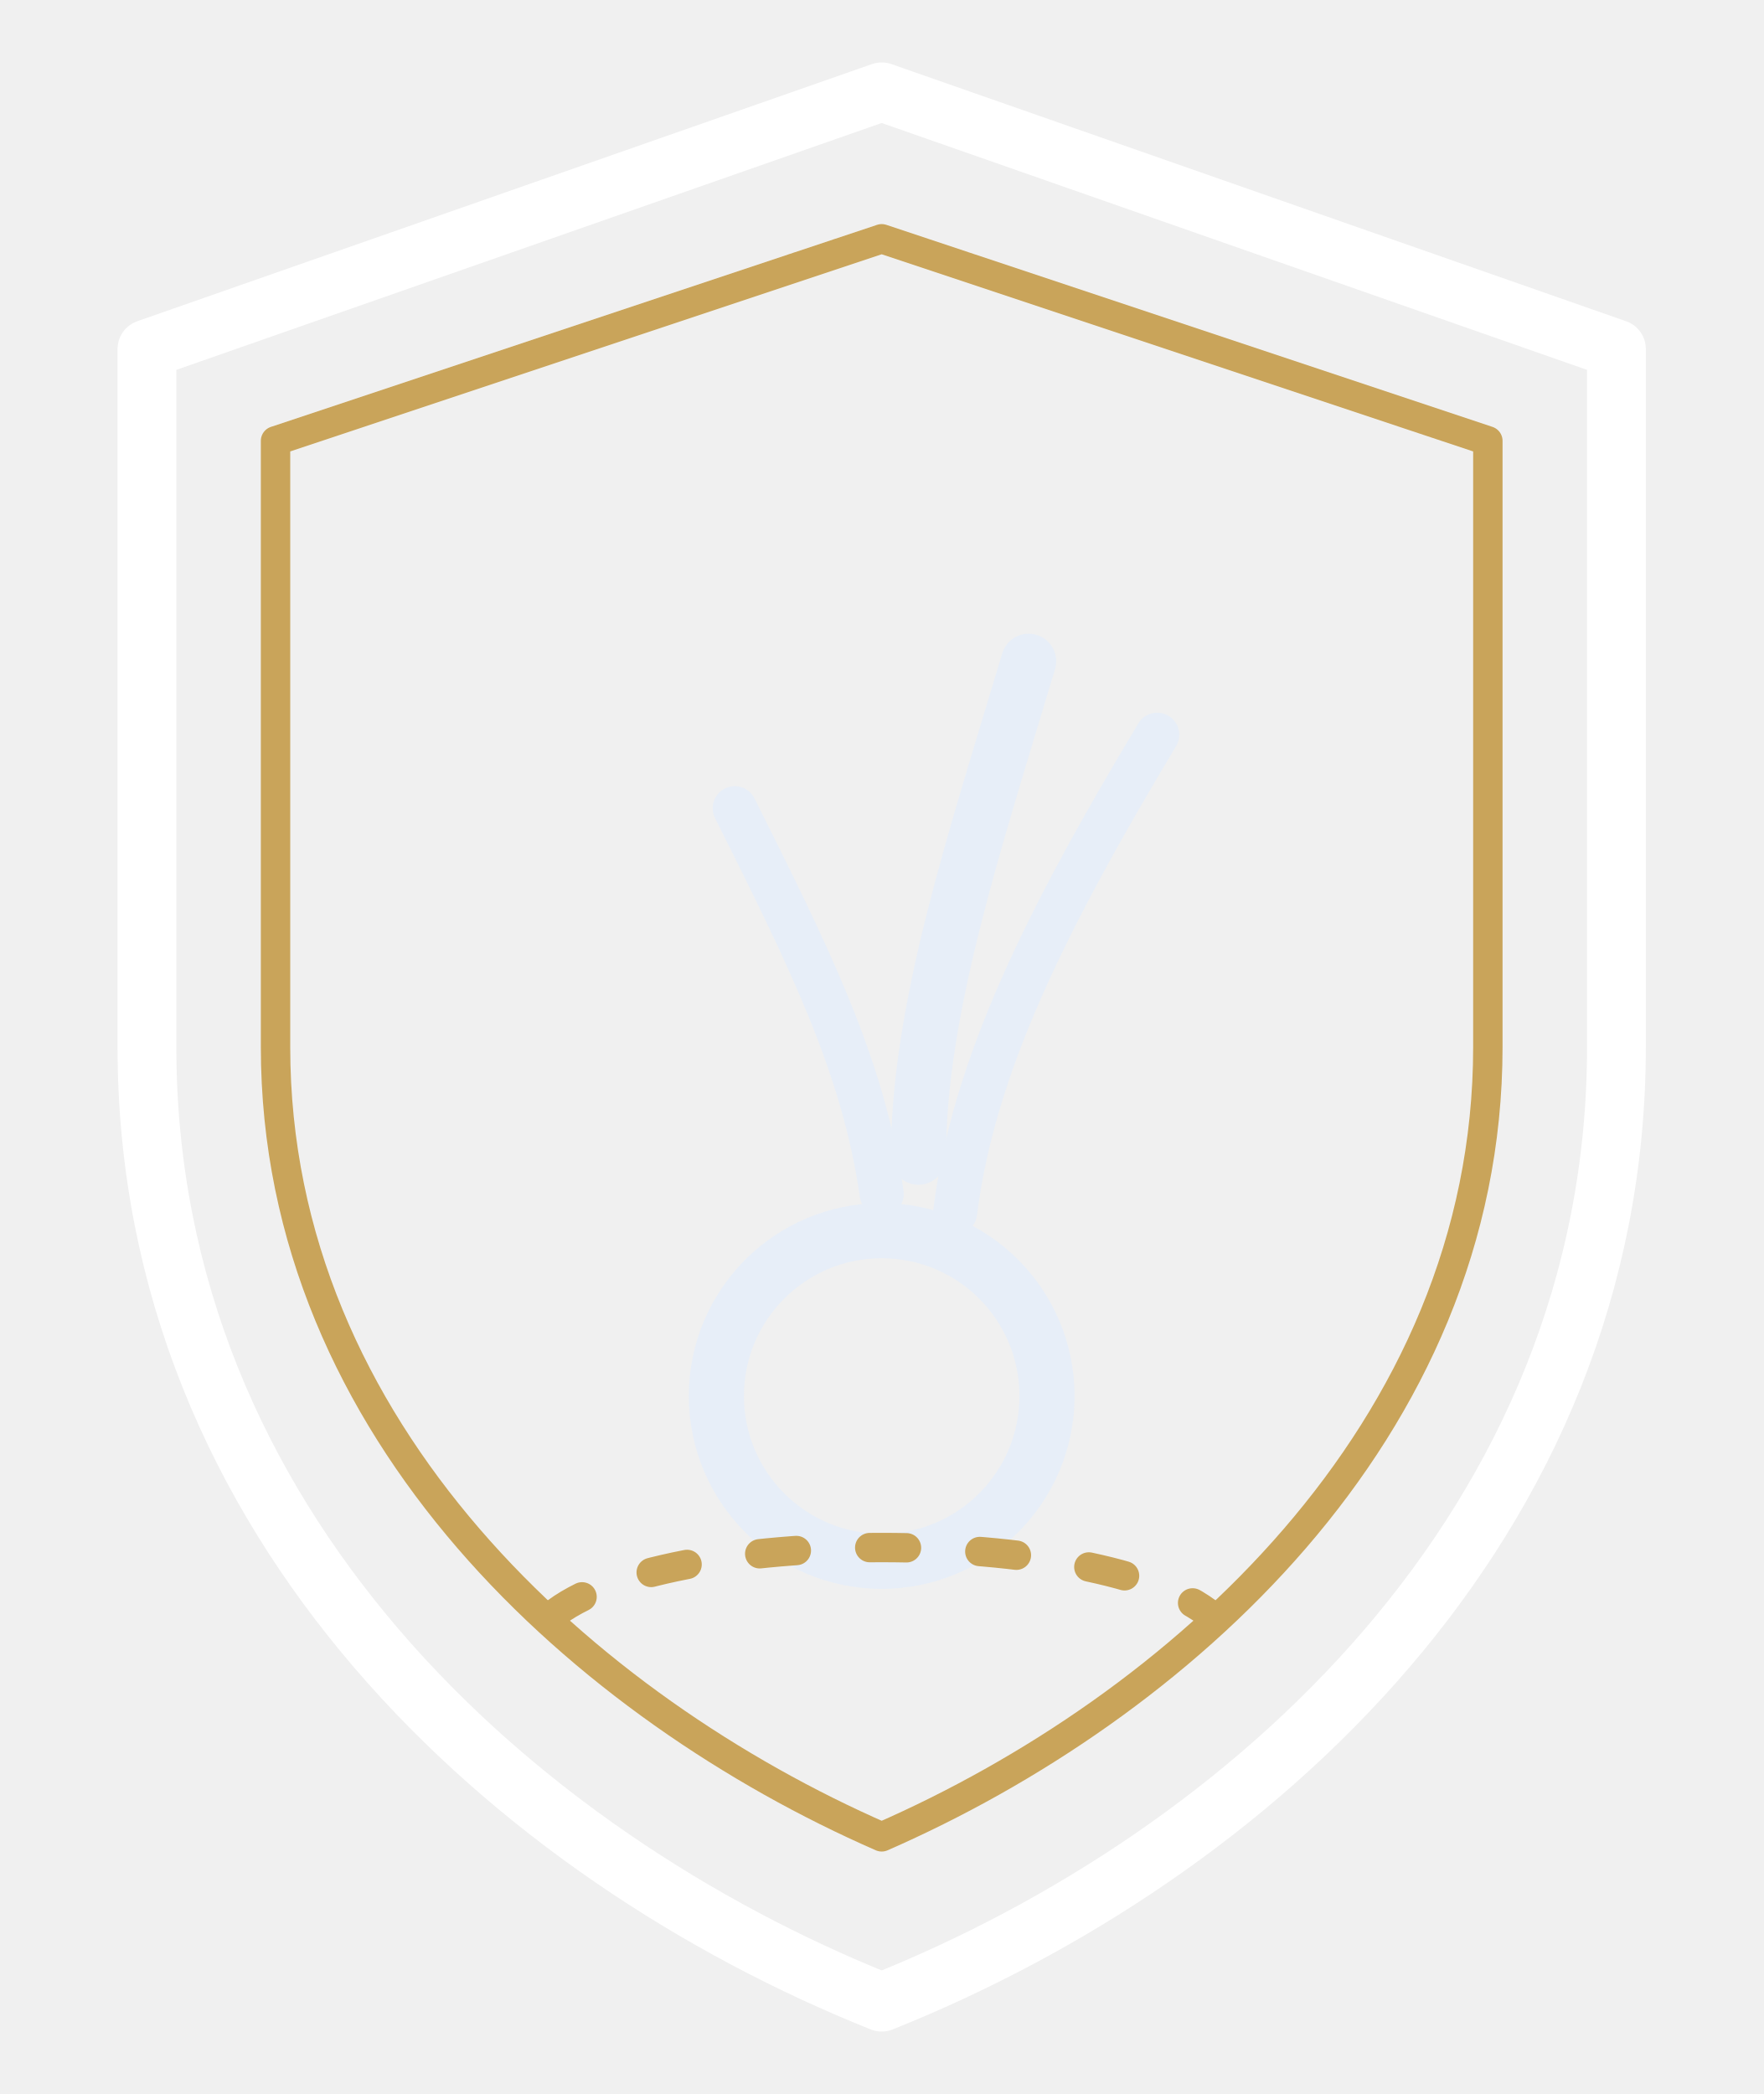
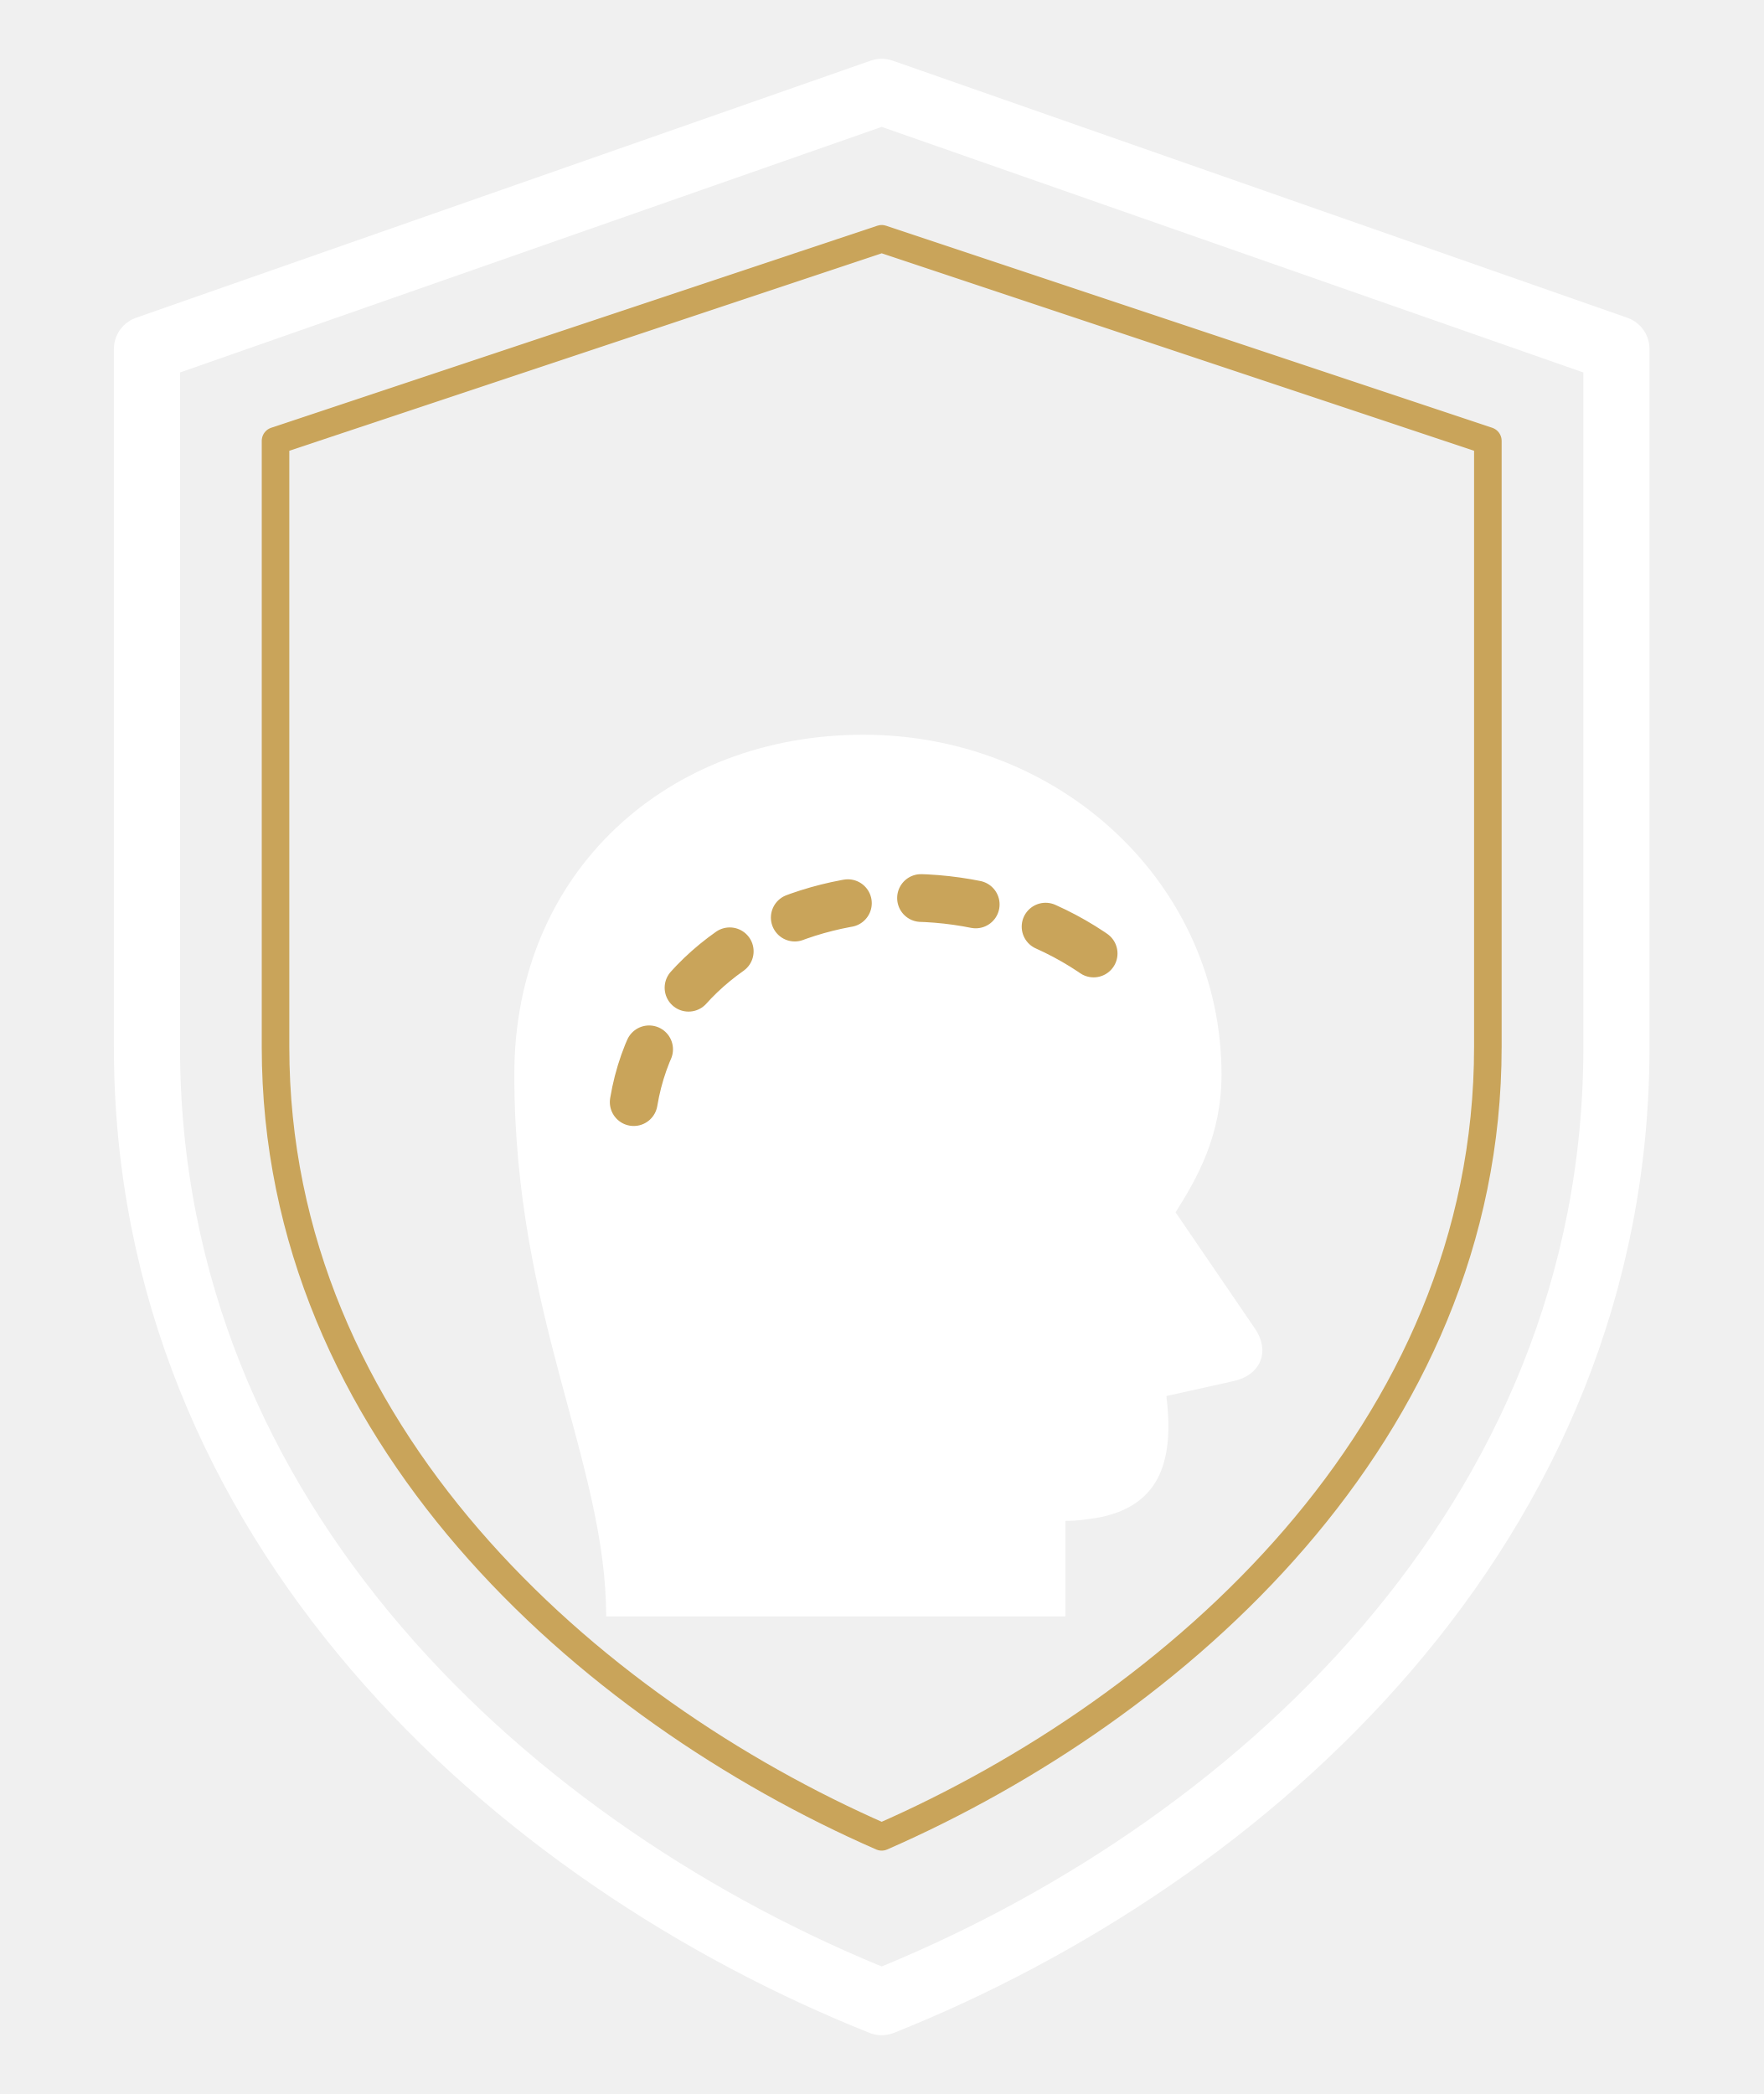
<svg xmlns="http://www.w3.org/2000/svg" viewBox="0 0 96 114" role="img" aria-label="Wappen Haartransplantation">
-   <path d="M48 5 L88 19 V57 C88 83 68 101 48 109 C28 101 8 83 8 57 V19 Z" fill="none" stroke="#FFFFFF" stroke-width="3.2" stroke-linejoin="round" />
-   <path d="M48 13 L81 24 V57 C81 78 64 93 48 100 C32 93 15 78 15 57 V24 Z" fill="none" stroke="#C9A45A" stroke-width="1.6" stroke-linejoin="round" />
-   <path d="M56 36c-3 10-6 19-6 27" fill="none" stroke="#E7EEF8" stroke-width="3" stroke-linecap="round" />
-   <path d="M63 40c-6 10-10 18-11 26" fill="none" stroke="#E7EEF8" stroke-width="2.4" stroke-linecap="round" />
-   <path d="M40 44c4 8 7 14 8 21" fill="none" stroke="#E7EEF8" stroke-width="2.4" stroke-linecap="round" />
-   <circle cx="48" cy="76" r="9" fill="none" stroke="#E7EEF8" stroke-width="3" />
-   <path d="M30 88c6-5 30-5 36 0" fill="none" stroke="#C9A45A" stroke-width="1.6" stroke-linecap="round" stroke-dasharray="2 4" />
+   <path d="M48 5 L88 19 V57 C88 83 68 101 48 109 C28 101 8 83 8 57 V19 Z" fill="none" stroke="#FFFFFF" stroke-width="3.6" stroke-linejoin="round" />
+   <path d="M48 13 L81 24 V57 C81 78 64 93 48 100 C32 93 15 78 15 57 V24 Z" fill="none" stroke="#C9A45A" stroke-width="1.5" stroke-linejoin="round" />
+   <path d="M47 40c10.8 0 19.5 8.2 19.5 18.5 0 3.3-1.3 5.6-2.5 7.5l4.3 6.3            c.9 1.3.3 2.6-1.2 2.9l-3.6.8c.4 3.3-.2 5.9-3.6 6.6-.6.1-1.2.2-1.9.2V88H33            c0-8.4-5-16.4-5-29.5C28 47.4 36.4 40 47 40z" fill="#FFFFFF" />
+   <path d="M34.5 60C36.5 48 54 45 62.5 54.5" fill="none" stroke="#C9A45A" stroke-width="2.6" stroke-linecap="round" stroke-dasharray="3 4" />
</svg>
